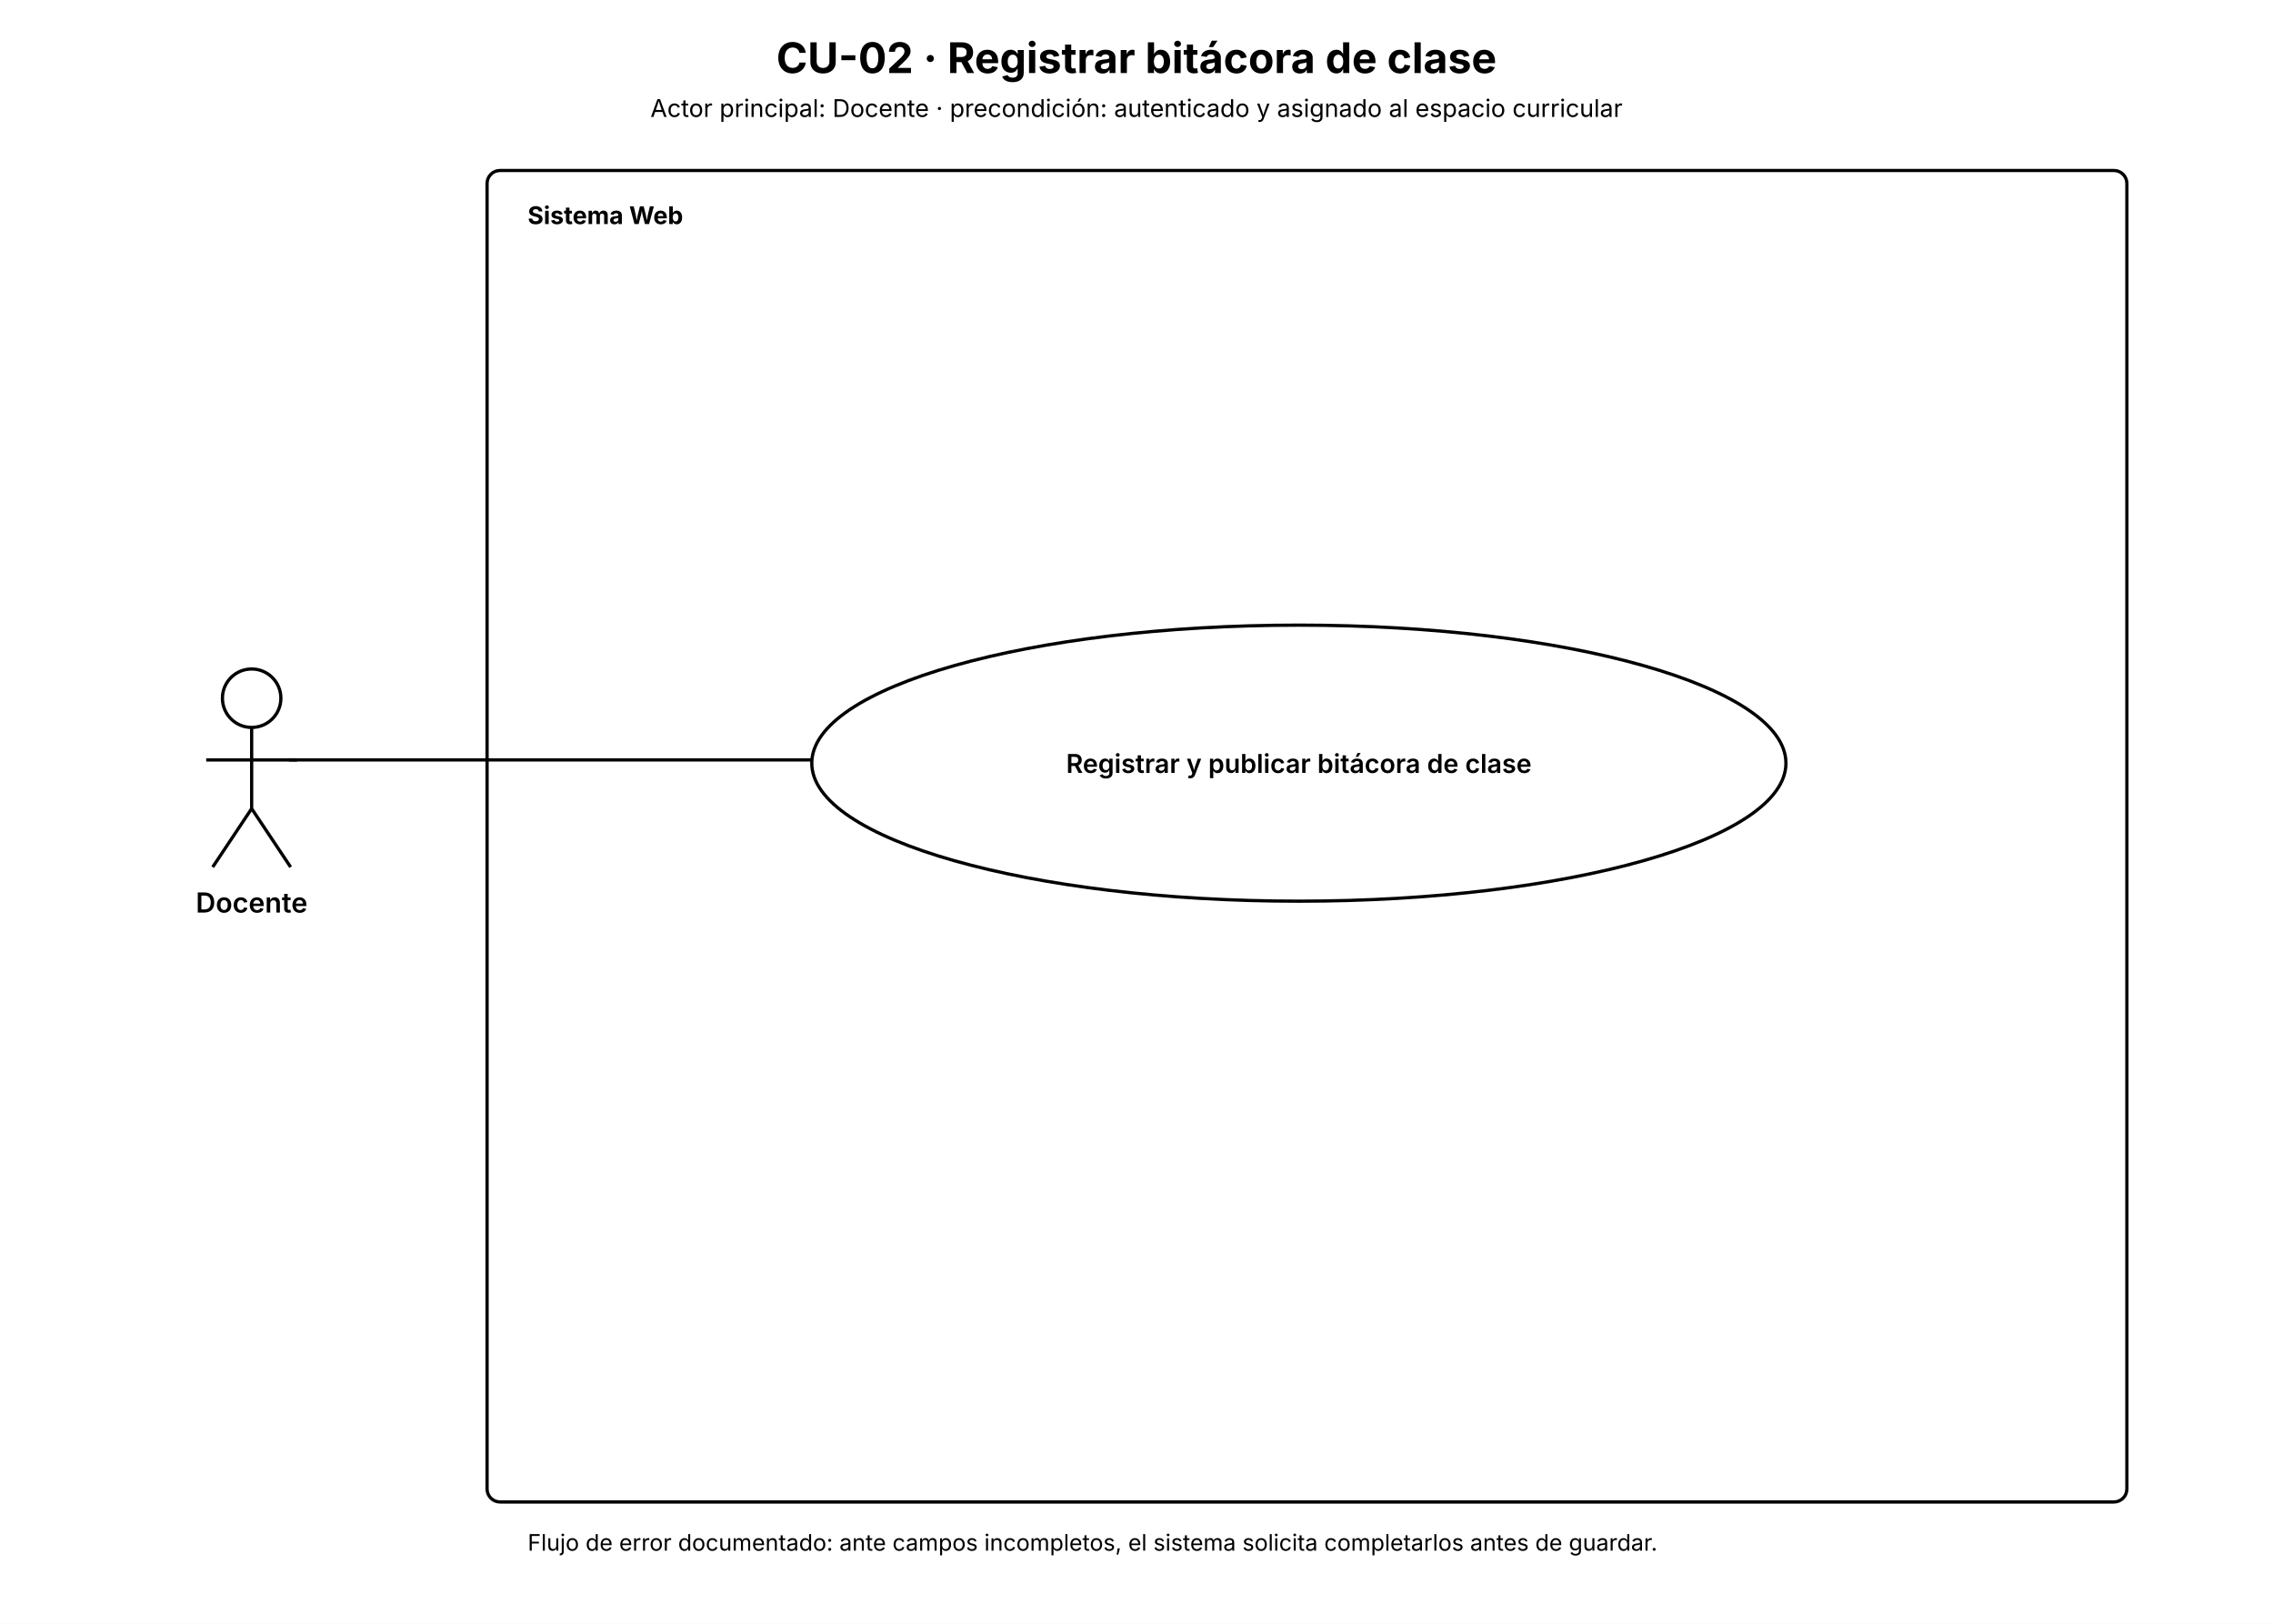
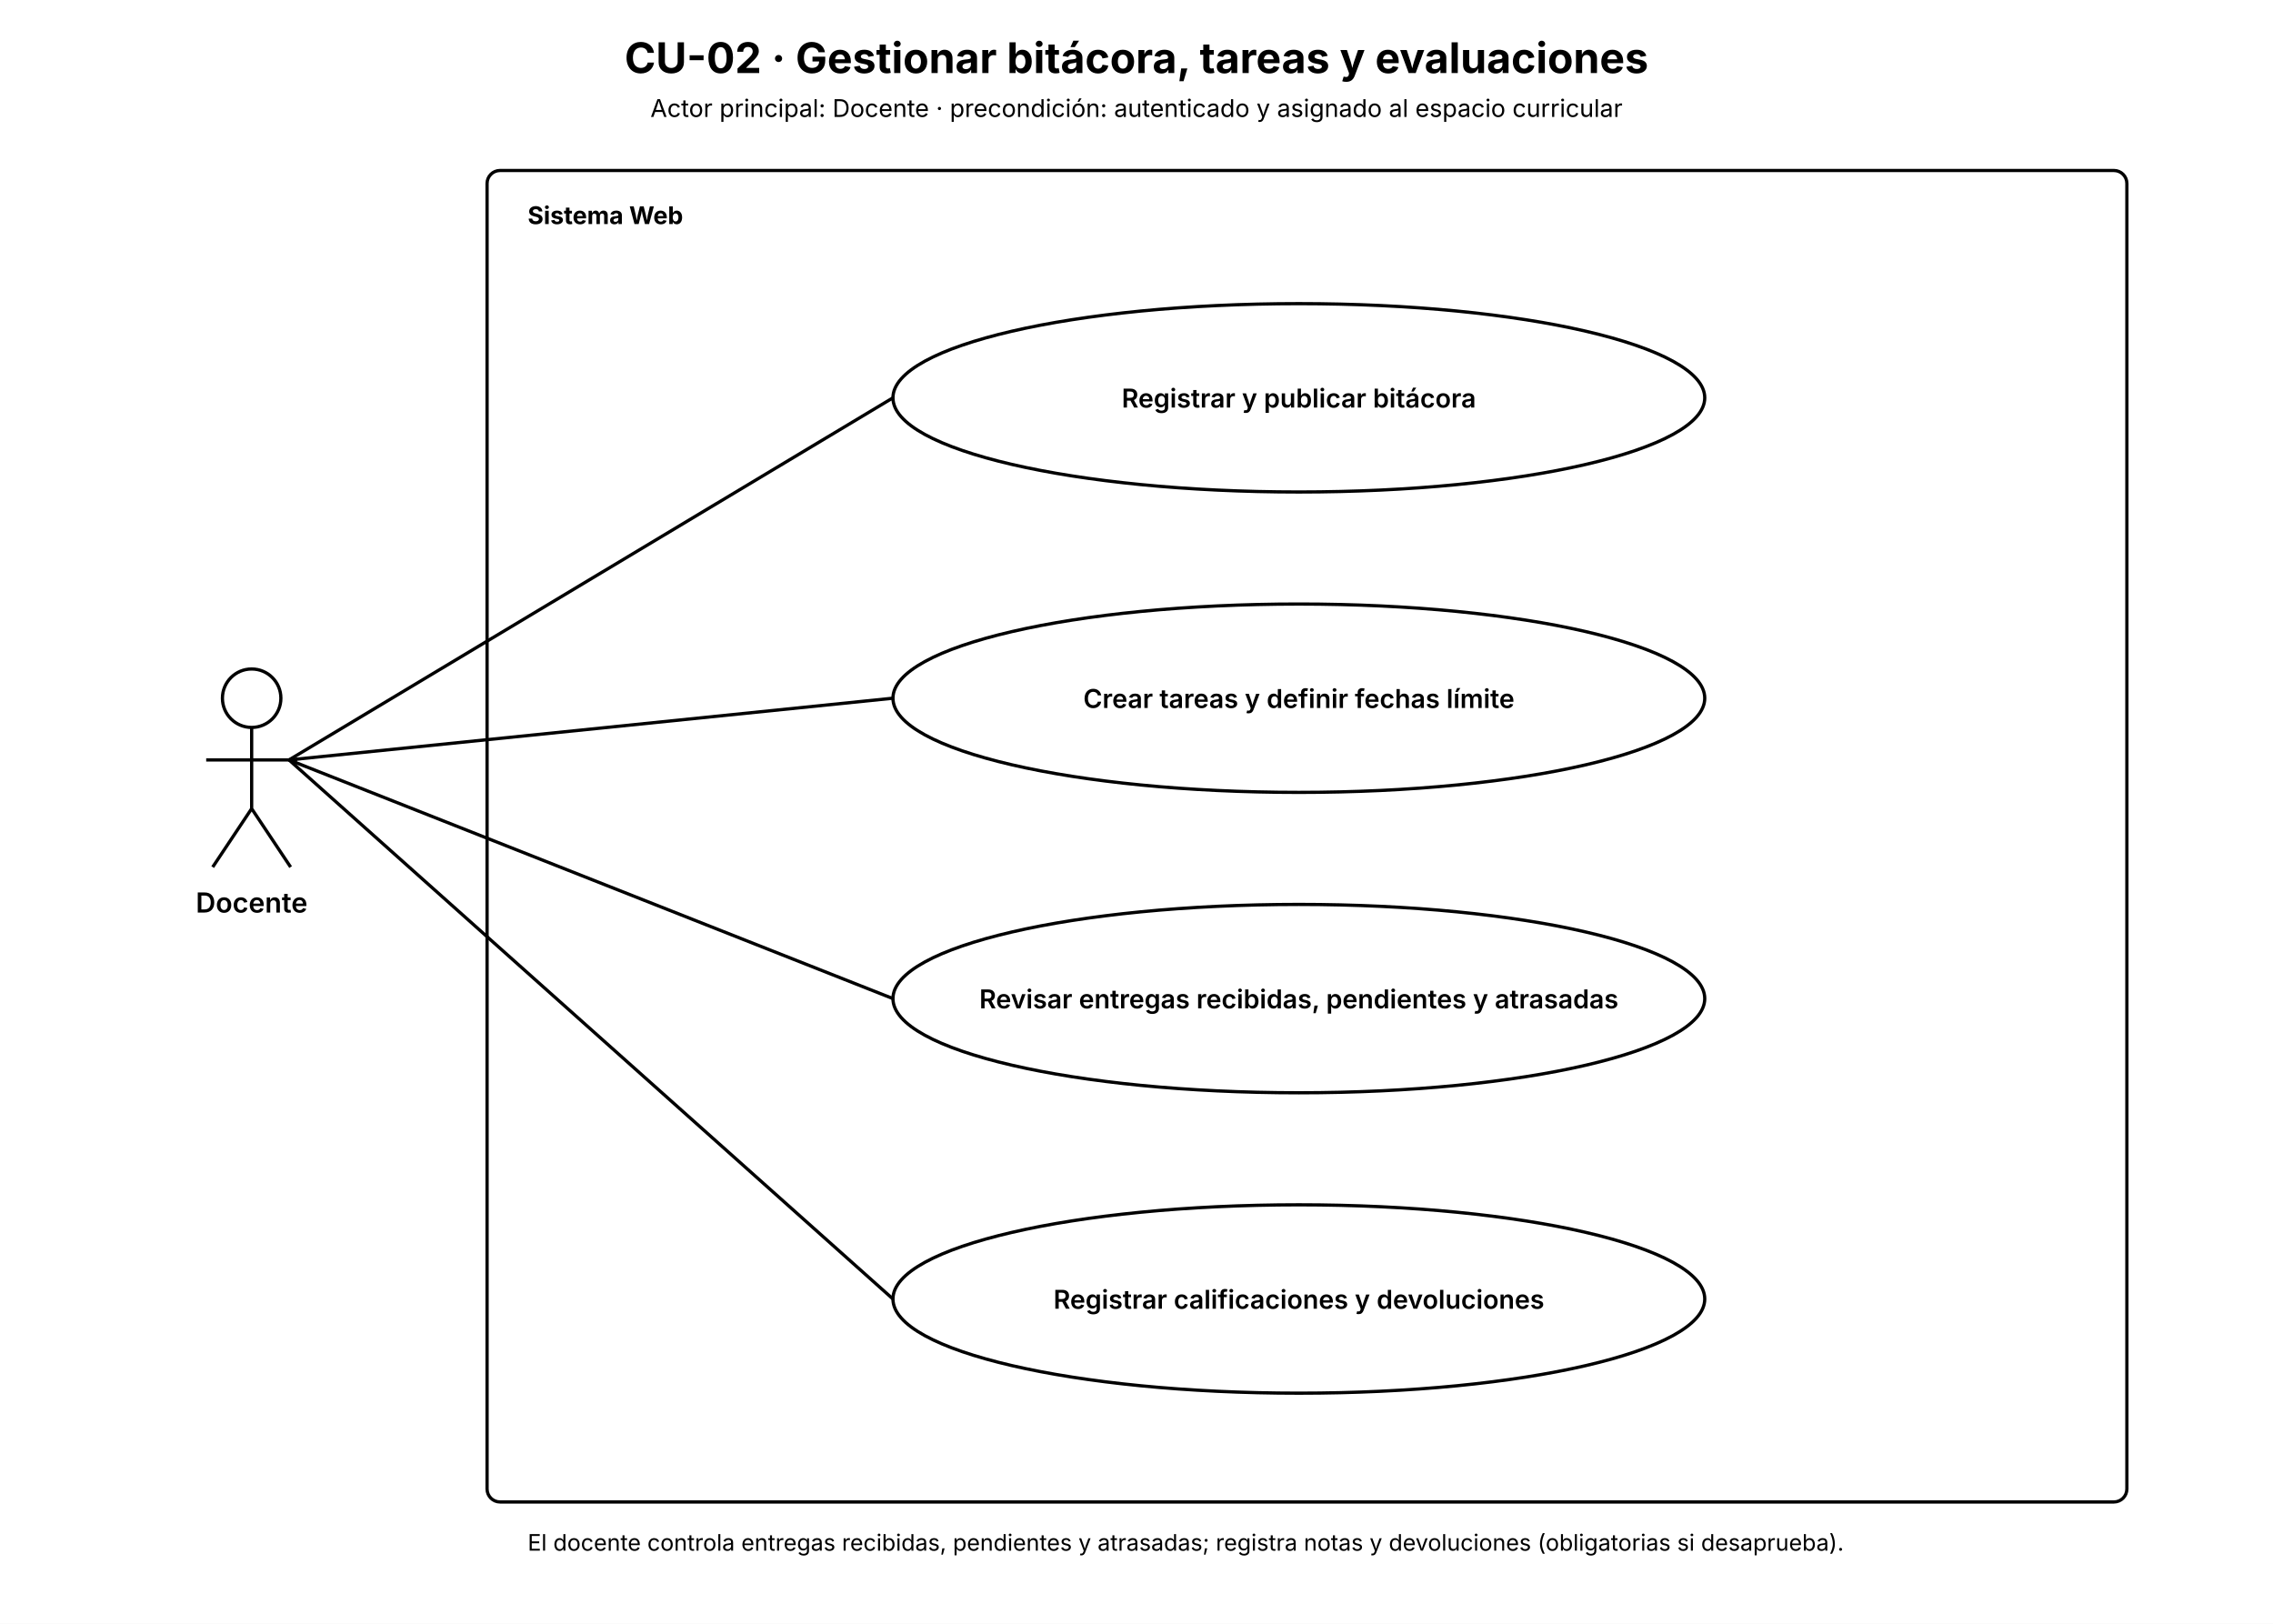
<svg xmlns="http://www.w3.org/2000/svg" width="1400" height="1000" viewBox="0 0 1400 1000" role="img" aria-labelledby="title desc">
  <defs>
    <style>text{font-family:Inter,Arial,sans-serif;fill:#000}.heading{font-size:26px;font-weight:700}.subheading{font-size:15px}.system,.usecase,.maincase{fill:#fff;stroke:#000;stroke-width:2}.label{font-size:16px;font-weight:600;text-anchor:middle}.actor-line{fill:none;stroke:#000;stroke-width:2}.actor-name{font-size:17px;font-weight:600;text-anchor:middle}.note{font-size:14px}</style>
  </defs>
  <rect width="1400" height="1000" fill="#fff" />
-   <text class="heading" x="700" y="45" text-anchor="middle">CU-02 · Registrar bitácora de clase</text>
+   <text class="heading" x="700" y="45" text-anchor="middle">CU-02 · Gestionar bitácora, tareas y evaluaciones</text>
  <text class="subheading" x="700" y="72" text-anchor="middle">Actor principal: Docente · precondición: autenticado y asignado al espacio curricular</text>
  <rect class="system" x="300" y="105" width="1010" height="820" rx="8" />
  <text x="325" y="138" font-size="15" font-weight="700">Sistema Web</text>
-   <path class="actor-line" d="M178 468H500" />
+   <g class="actor-line">
+     <path d="M178 468L550 245" />
+     <path d="M178 468L550 430" />
+     <path d="M178 468L550 615" />
+     <path d="M178 468L550 800" />
+   </g>
  <g>
-     <ellipse class="usecase maincase" cx="800" cy="470" rx="300" ry="85" />
-     <text class="label" x="800" y="476">Registrar y publicar bitácora de clase</text>
+     <ellipse class="usecase maincase" cx="800" cy="245" rx="250" ry="58" />
+     <text class="label" x="800" y="251">Registrar y publicar bitácora</text>
+     <ellipse class="usecase" cx="800" cy="430" rx="250" ry="58" />
+     <text class="label" x="800" y="436">Crear tareas y definir fechas límite</text>
+     <ellipse class="usecase" cx="800" cy="615" rx="250" ry="58" />
+     <text class="label" x="800" y="621">Revisar entregas recibidas, pendientes y atrasadas</text>
+     <ellipse class="usecase" cx="800" cy="800" rx="250" ry="58" />
+     <text class="label" x="800" y="806">Registrar calificaciones y devoluciones</text>
  </g>
  <g transform="translate(155 430)">
    <circle class="actor-line" cx="0" cy="0" r="18" />
    <path class="actor-line" d="M0 18V68M-28 38H28M0 68L-24 104M0 68L24 104" />
    <text class="actor-name" x="0" y="132">Docente</text>
  </g>
-   <text class="note" x="325" y="955">Flujo de error documentado: ante campos incompletos, el sistema solicita completarlos antes de guardar.</text>
+   <text class="note" x="325" y="955">El docente controla entregas recibidas, pendientes y atrasadas; registra notas y devoluciones (obligatorias si desaprueba).</text>
</svg>
